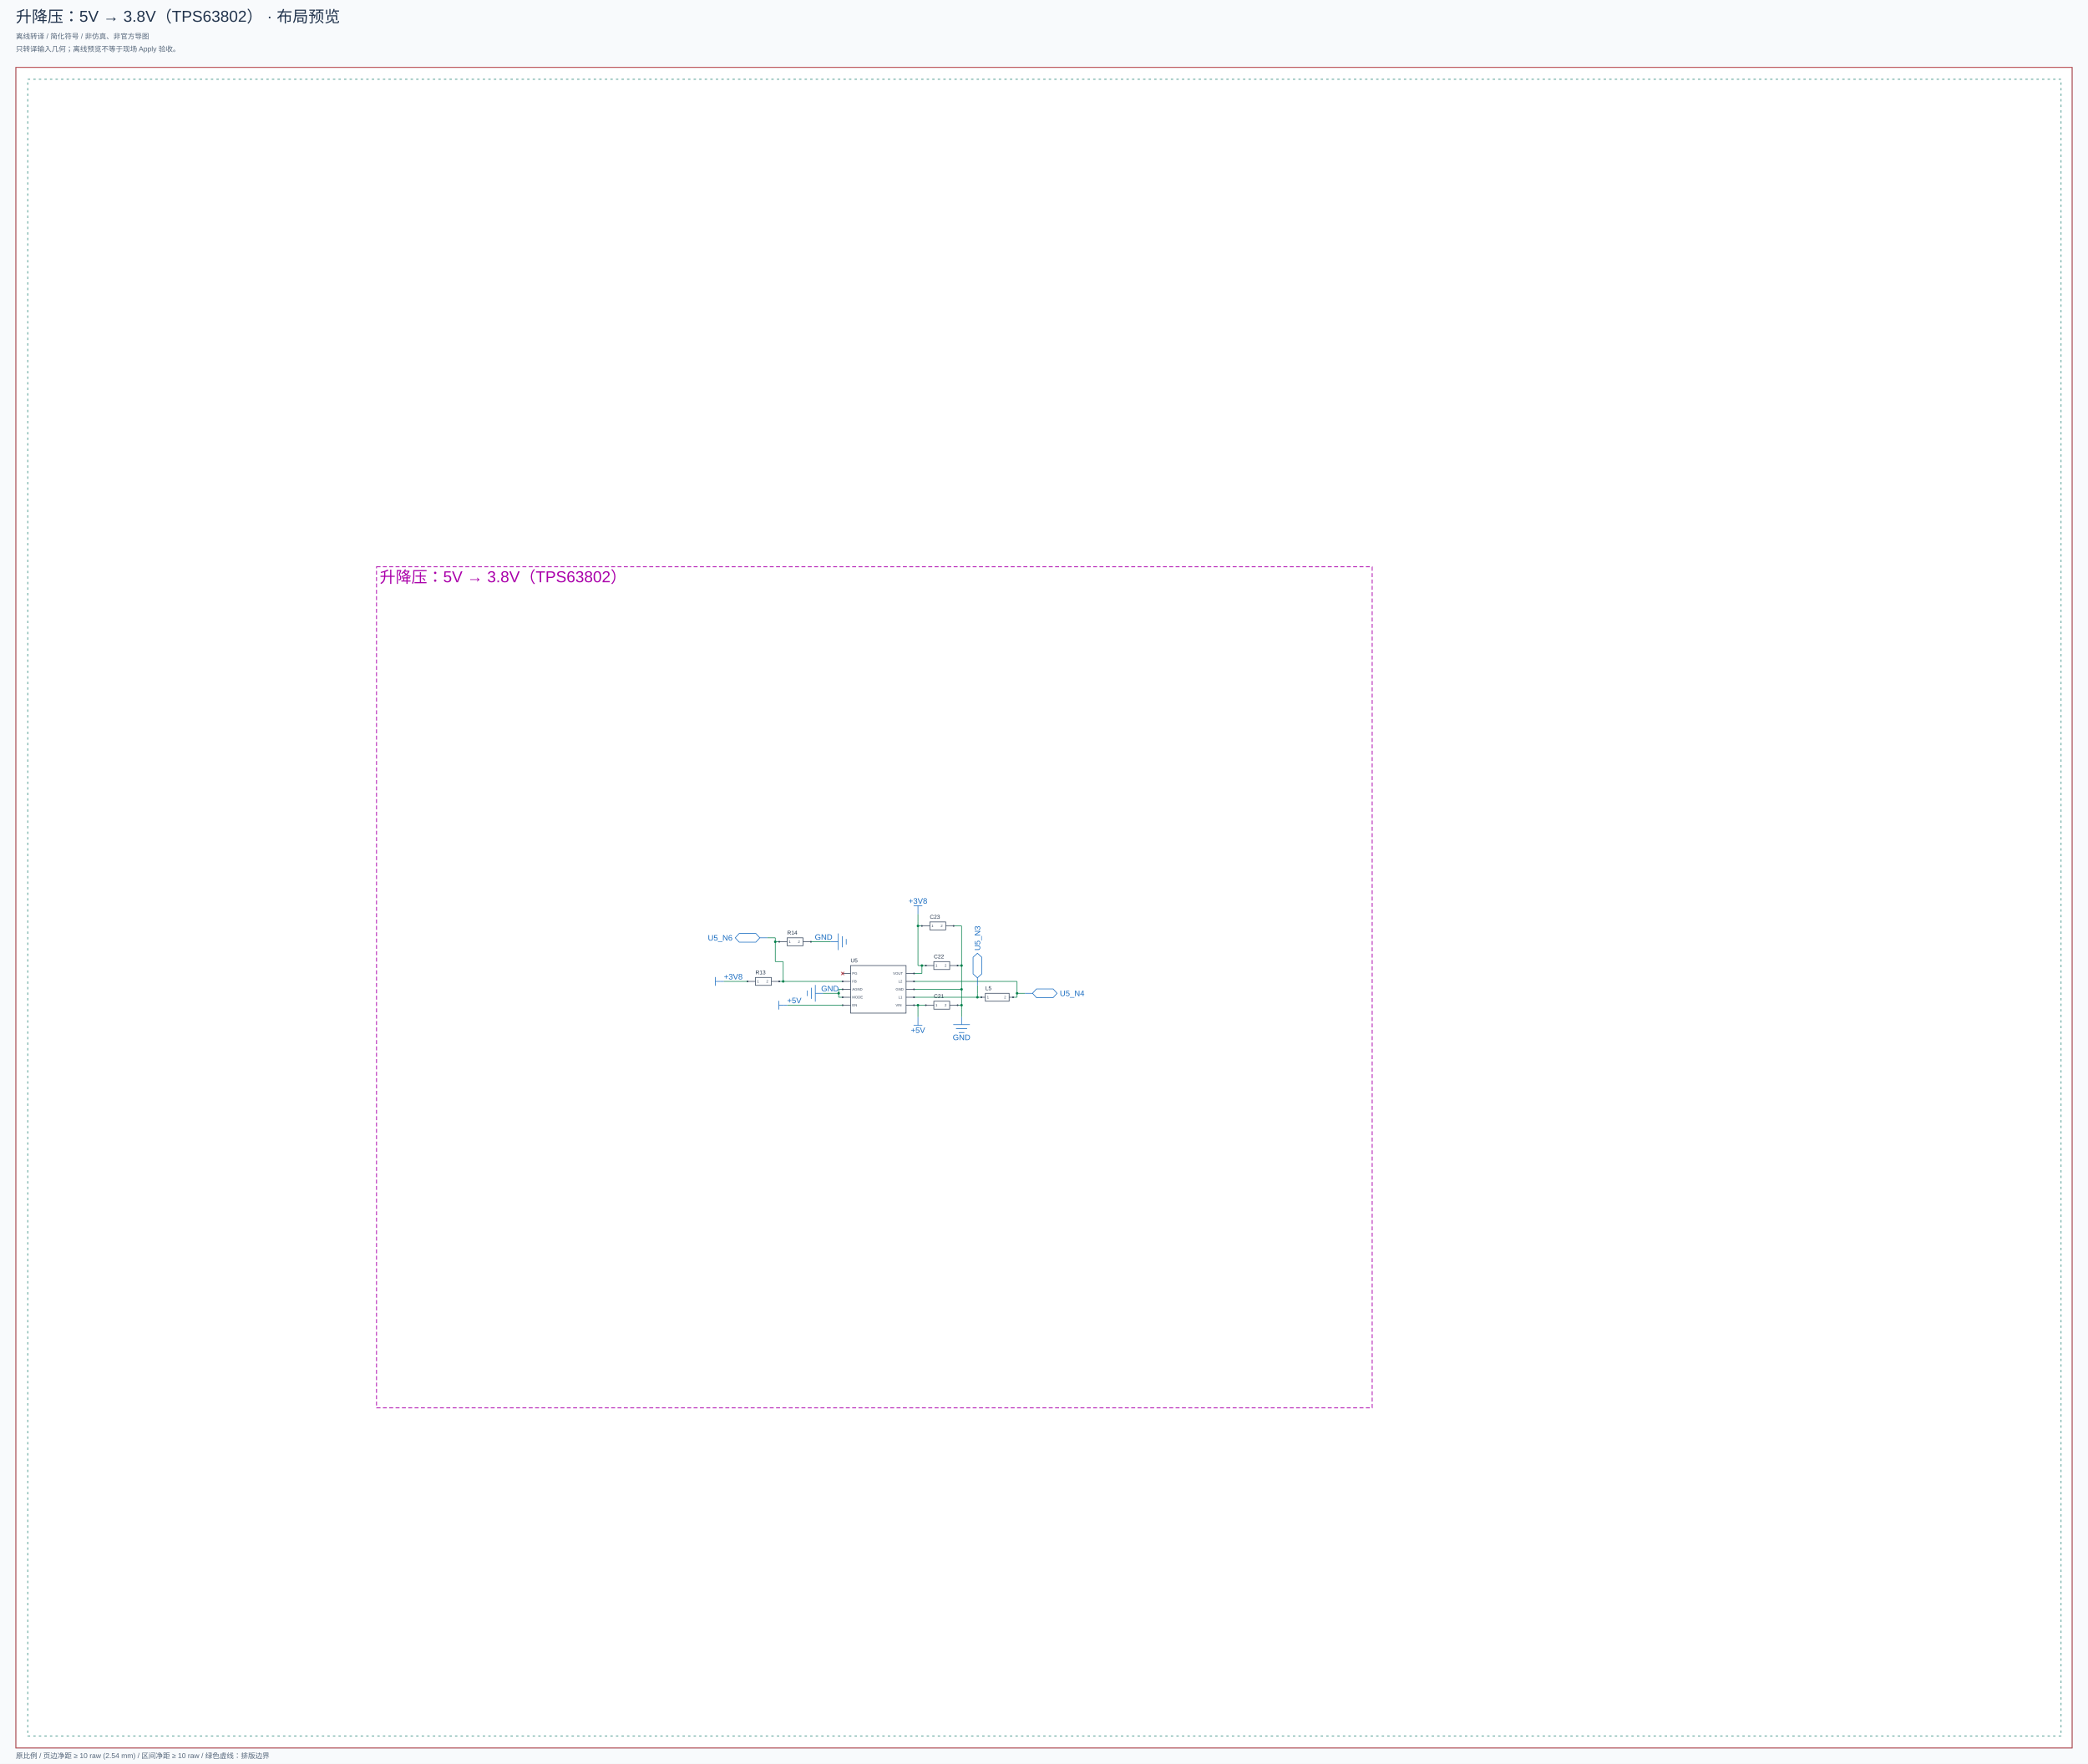
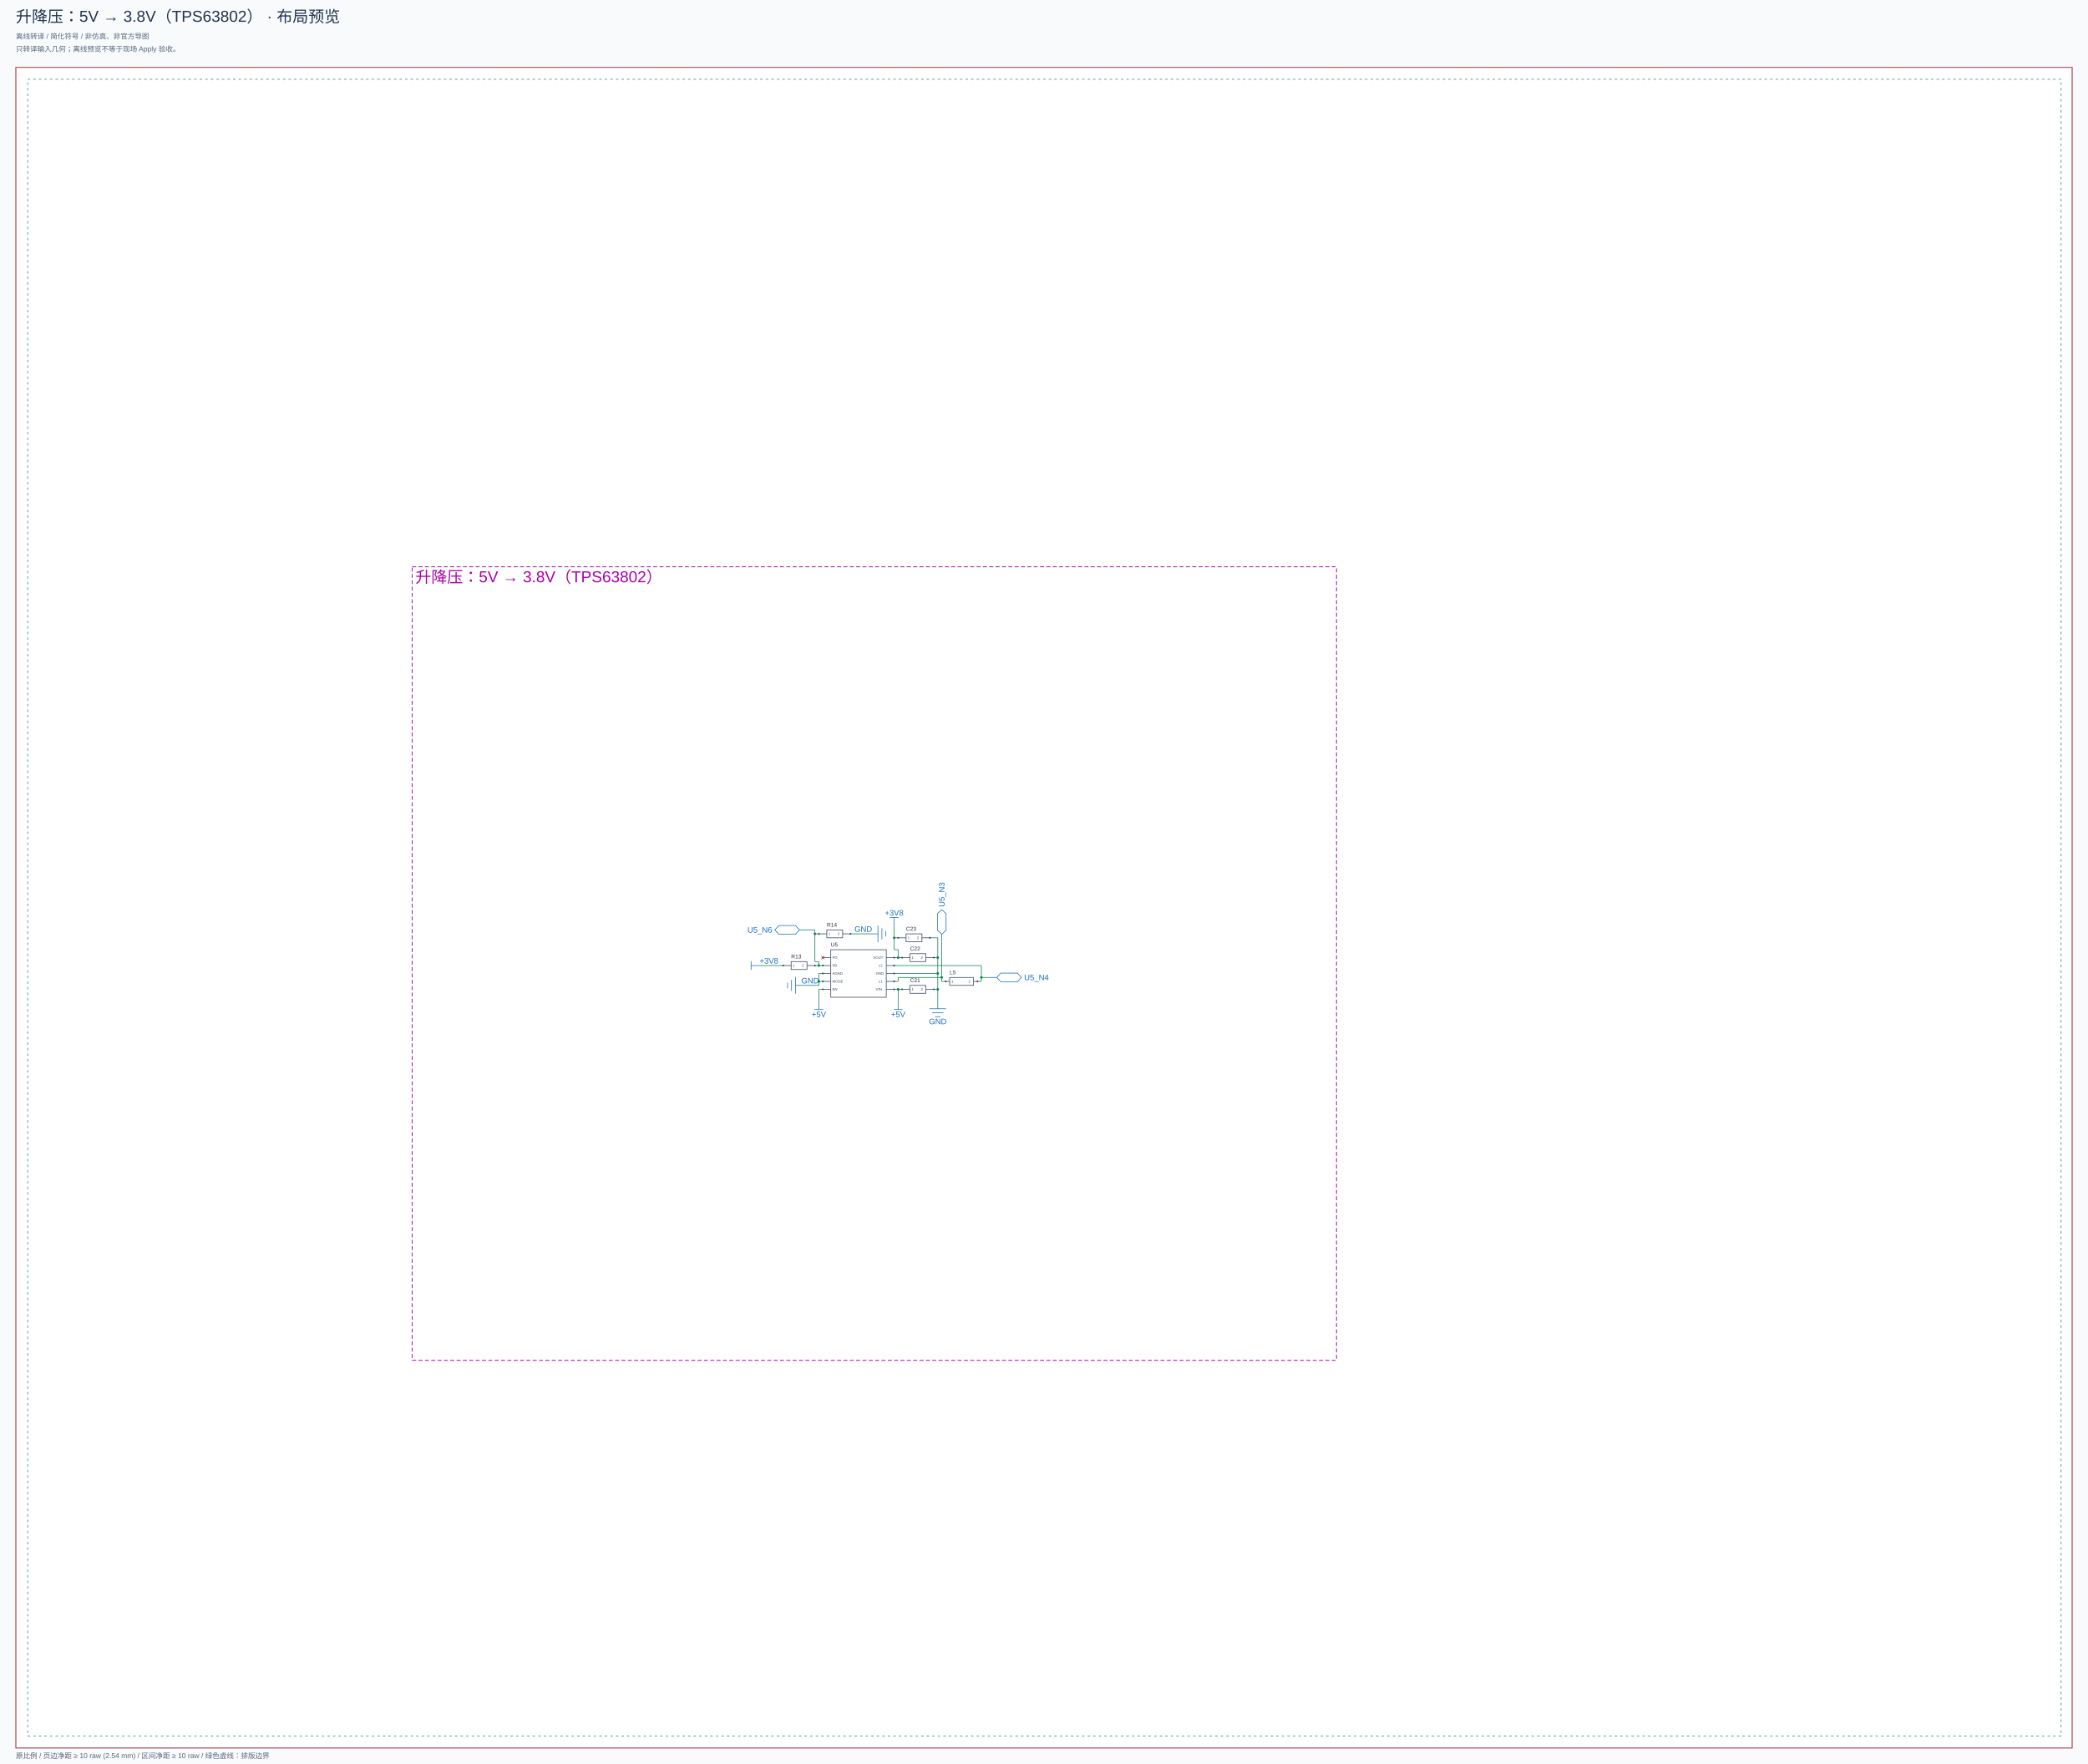
<svg xmlns="http://www.w3.org/2000/svg" width="5268" height="4450" viewBox="0 0 2634 2225">
  <rect width="100%" height="100%" fill="#f8fafc" />
  <g font-family="Arial,PingFang SC,sans-serif">
    <text x="20" y="28" font-size="20" fill="#22344d" text-anchor="start">升降压：5V → 3.8V（TPS63802） · 布局预览</text>
    <text x="20" y="49" font-size="9" fill="#546579" text-anchor="start">离线转译 / 简化符号 / 非仿真、非官方导图</text>
    <text x="20" y="65" font-size="9" fill="#546579" text-anchor="start">只转译输入几何；离线预览不等于现场 Apply 验收。</text>
    <rect x="20" y="85" width="2594" height="2120" fill="white" stroke="#94a3b8" stroke-dasharray="" />
    <rect x="20" y="85" width="2594" height="2120" fill="none" stroke="#c74747" stroke-dasharray="" />
    <rect x="35" y="100" width="2565" height="2090" fill="none" stroke="#4a998e" stroke-dasharray="3 4" />
    <text x="20" y="2218" font-size="9" fill="#546579" text-anchor="start">原比例 / 页边净距 ≥ 10 raw (2.54 mm) / 区间净距 ≥ 10 raw / 绿色虚线：排版边界</text>
-     <rect x="475" y="715" width="1256" height="1061" fill="white" stroke="#aa00aa" stroke-dasharray="5 3" />
-     <text x="479" y="735" font-size="20" fill="#aa00aa" text-anchor="start">升降压：5V → 3.8V（TPS63802）</text>
-     <path d="M1063 1258 L1058 1258" fill="none" stroke="#07814d" stroke-width="0.8" />
-     <path d="M1203 1168 L1213 1168" fill="none" stroke="#07814d" stroke-width="0.8" />
-     <path d="M1208 1218 L1213 1218" fill="none" stroke="#07814d" stroke-width="0.8" />
-     <path d="M1213 1248 L1153 1248" fill="none" stroke="#07814d" stroke-width="0.8" />
-     <path d="M1163 1218 L1163 1228" fill="none" stroke="#07814d" stroke-width="0.8" />
-     <path d="M1163 1228 L1153 1228" fill="none" stroke="#07814d" stroke-width="0.8" />
-     <path d="M1158 1218 L1163 1218" fill="none" stroke="#07814d" stroke-width="0.8" />
-     <path d="M1163 1218 L1168 1218" fill="none" stroke="#07814d" stroke-width="0.8" />
-     <path d="M978 1213 L988 1213" fill="none" stroke="#07814d" stroke-width="0.8" />
-     <path d="M988 1213 L988 1238" fill="none" stroke="#07814d" stroke-width="0.8" />
-     <path d="M983 1238 L988 1238" fill="none" stroke="#07814d" stroke-width="0.8" />
-     <path d="M988 1238 L1063 1238" fill="none" stroke="#07814d" stroke-width="0.8" />
-     <path d="M1283 1238 L1153 1238" fill="none" stroke="#07814d" stroke-width="0.8" />
-     <path d="M1058 1248 L1063 1248" fill="none" stroke="#07814d" stroke-width="0.8" />
-     <path d="M1058 1258 L1058 1248" fill="none" stroke="#07814d" stroke-width="0.8" />
-     <path d="M1208 1268 L1213 1268" fill="none" stroke="#07814d" stroke-width="0.8" />
-     <path d="M1213 1273 L1213 1268" fill="none" stroke="#07814d" stroke-width="0.8" />
-     <path d="M1213 1268 L1213 1248" fill="none" stroke="#07814d" stroke-width="0.8" />
-     <path d="M1213 1248 L1213 1218" fill="none" stroke="#07814d" stroke-width="0.8" />
-     <path d="M1213 1218 L1213 1168" fill="none" stroke="#07814d" stroke-width="0.8" />
-     <path d="M1153 1268 L1158 1268" fill="none" stroke="#07814d" stroke-width="0.8" />
-     <path d="M1158 1268 L1168 1268" fill="none" stroke="#07814d" stroke-width="0.8" />
-     <path d="M1158 1268 L1158 1273" fill="none" stroke="#07814d" stroke-width="0.8" />
-     <path d="M1158 1168 L1163 1168" fill="none" stroke="#07814d" stroke-width="0.8" />
-     <path d="M1158 1218 L1158 1168" fill="none" stroke="#07814d" stroke-width="0.8" />
-     <path d="M1158 1168 L1158 1163" fill="none" stroke="#07814d" stroke-width="0.8" />
-     <path d="M978 1188 L983 1188" fill="none" stroke="#07814d" stroke-width="0.8" />
-     <path d="M978 1213 L978 1188" fill="none" stroke="#07814d" stroke-width="0.8" />
-     <path d="M978 1188 L978 1183" fill="none" stroke="#07814d" stroke-width="0.8" />
-     <path d="M1153 1258 L1233 1258" fill="none" stroke="#07814d" stroke-width="0.8" />
-     <path d="M1233 1258 L1238 1258" fill="none" stroke="#07814d" stroke-width="0.8" />
-     <path d="M1233 1258 L1233 1253" fill="none" stroke="#07814d" stroke-width="0.8" />
-     <path d="M1278 1258 L1283 1258" fill="none" stroke="#07814d" stroke-width="0.8" />
-     <path d="M1283 1258 L1283 1238" fill="none" stroke="#07814d" stroke-width="0.8" />
-     <rect x="1073" y="1218" width="70" height="60" fill="white" stroke="#34445b" stroke-width="0.8" />
-     <text x="1073" y="1214" font-size="7" fill="#24344a" text-anchor="start">U5</text>
-     <text x="1073" y="1287" font-size="5" fill="#546579" text-anchor="start" />
-     <path d="M1073 1248 L1063 1248" fill="none" stroke="#34445b" stroke-width="0.8" />
-     <text x="1075" y="1249.5" font-size="4.5" fill="#34445b" text-anchor="start">AGND</text>
-     <circle cx="1063" cy="1248" r="1.1" fill="#34445b" />
-     <path d="M1073 1268 L1063 1268" fill="none" stroke="#34445b" stroke-width="0.8" />
-     <text x="1075" y="1269.5" font-size="4.5" fill="#34445b" text-anchor="start">EN</text>
-     <circle cx="1063" cy="1268" r="1.1" fill="#34445b" />
-     <path d="M1073 1238 L1063 1238" fill="none" stroke="#34445b" stroke-width="0.8" />
-     <text x="1075" y="1239.5" font-size="4.5" fill="#34445b" text-anchor="start">FB</text>
-     <circle cx="1063" cy="1238" r="1.1" fill="#34445b" />
-     <path d="M1143 1248 L1153 1248" fill="none" stroke="#34445b" stroke-width="0.8" />
-     <text x="1129.875" y="1249.5" font-size="4.5" fill="#34445b" text-anchor="start">GND</text>
-     <circle cx="1153" cy="1248" r="1.1" fill="#34445b" />
-     <path d="M1143 1258 L1153 1258" fill="none" stroke="#34445b" stroke-width="0.8" />
-     <text x="1133.25" y="1259.5" font-size="4.5" fill="#34445b" text-anchor="start">L1</text>
-     <circle cx="1153" cy="1258" r="1.1" fill="#34445b" />
-     <path d="M1143 1238 L1153 1238" fill="none" stroke="#34445b" stroke-width="0.8" />
-     <text x="1133.25" y="1239.5" font-size="4.5" fill="#34445b" text-anchor="start">L2</text>
-     <circle cx="1153" cy="1238" r="1.1" fill="#34445b" />
-     <path d="M1073 1258 L1063 1258" fill="none" stroke="#34445b" stroke-width="0.8" />
-     <text x="1075" y="1259.5" font-size="4.5" fill="#34445b" text-anchor="start">MODE</text>
-     <circle cx="1063" cy="1258" r="1.1" fill="#34445b" />
-     <path d="M1073 1228 L1063 1228" fill="none" stroke="#34445b" stroke-width="0.8" />
-     <text x="1075" y="1229.5" font-size="4.5" fill="#34445b" text-anchor="start">PG</text>
-     <circle cx="1063" cy="1228" r="1.1" fill="#34445b" />
-     <path d="M1061 1230 L1065 1226" fill="none" stroke="#c53b45" stroke-width="0.8" />
-     <path d="M1061 1226 L1065 1230" fill="none" stroke="#c53b45" stroke-width="0.8" />
-     <path d="M1143 1268 L1153 1268" fill="none" stroke="#34445b" stroke-width="0.8" />
-     <text x="1129.875" y="1269.5" font-size="4.5" fill="#34445b" text-anchor="start">VIN</text>
-     <circle cx="1153" cy="1268" r="1.1" fill="#34445b" />
-     <path d="M1143 1228 L1153 1228" fill="none" stroke="#34445b" stroke-width="0.8" />
-     <text x="1126.5" y="1229.5" font-size="4.5" fill="#34445b" text-anchor="start">VOUT</text>
-     <circle cx="1153" cy="1228" r="1.1" fill="#34445b" />
-     <rect x="1178" y="1263" width="20" height="10" fill="white" stroke="#34445b" stroke-width="0.8" />
-     <text x="1178" y="1259" font-size="7" fill="#24344a" text-anchor="start">C21</text>
-     <text x="1178" y="1282" font-size="5" fill="#546579" text-anchor="start" />
-     <path d="M1178 1268 L1168 1268" fill="none" stroke="#34445b" stroke-width="0.8" />
-     <text x="1180" y="1269.5" font-size="4.5" fill="#34445b" text-anchor="start">1</text>
-     <circle cx="1168" cy="1268" r="1.1" fill="#34445b" />
-     <path d="M1198 1268 L1208 1268" fill="none" stroke="#34445b" stroke-width="0.8" />
-     <text x="1191.625" y="1269.5" font-size="4.5" fill="#34445b" text-anchor="start">2</text>
-     <circle cx="1208" cy="1268" r="1.1" fill="#34445b" />
-     <rect x="1178" y="1213" width="20" height="10" fill="white" stroke="#34445b" stroke-width="0.8" />
-     <text x="1178" y="1209" font-size="7" fill="#24344a" text-anchor="start">C22</text>
-     <text x="1178" y="1232" font-size="5" fill="#546579" text-anchor="start" />
-     <path d="M1178 1218 L1168 1218" fill="none" stroke="#34445b" stroke-width="0.8" />
-     <text x="1180" y="1219.5" font-size="4.5" fill="#34445b" text-anchor="start">1</text>
-     <circle cx="1168" cy="1218" r="1.1" fill="#34445b" />
-     <path d="M1198 1218 L1208 1218" fill="none" stroke="#34445b" stroke-width="0.8" />
-     <text x="1191.625" y="1219.5" font-size="4.5" fill="#34445b" text-anchor="start">2</text>
-     <circle cx="1208" cy="1218" r="1.1" fill="#34445b" />
-     <rect x="1173" y="1163" width="20" height="10" fill="white" stroke="#34445b" stroke-width="0.8" />
-     <text x="1173" y="1159" font-size="7" fill="#24344a" text-anchor="start">C23</text>
-     <text x="1173" y="1182" font-size="5" fill="#546579" text-anchor="start" />
-     <path d="M1173 1168 L1163 1168" fill="none" stroke="#34445b" stroke-width="0.8" />
-     <text x="1175" y="1169.5" font-size="4.5" fill="#34445b" text-anchor="start">1</text>
-     <circle cx="1163" cy="1168" r="1.1" fill="#34445b" />
-     <path d="M1193 1168 L1203 1168" fill="none" stroke="#34445b" stroke-width="0.8" />
-     <text x="1186.625" y="1169.5" font-size="4.5" fill="#34445b" text-anchor="start">2</text>
-     <circle cx="1203" cy="1168" r="1.1" fill="#34445b" />
-     <rect x="1243" y="1253" width="30" height="10" fill="white" stroke="#34445b" stroke-width="0.8" />
-     <text x="1243" y="1249" font-size="7" fill="#24344a" text-anchor="start">L5</text>
-     <text x="1243" y="1272" font-size="5" fill="#546579" text-anchor="start" />
-     <path d="M1243 1258 L1238 1258" fill="none" stroke="#34445b" stroke-width="0.8" />
-     <text x="1245" y="1259.5" font-size="4.5" fill="#34445b" text-anchor="start">1</text>
-     <circle cx="1238" cy="1258" r="1.1" fill="#34445b" />
-     <path d="M1273 1258 L1278 1258" fill="none" stroke="#34445b" stroke-width="0.8" />
-     <text x="1266.625" y="1259.5" font-size="4.5" fill="#34445b" text-anchor="start">2</text>
-     <circle cx="1278" cy="1258" r="1.1" fill="#34445b" />
-     <rect x="953" y="1233" width="20" height="10" fill="white" stroke="#34445b" stroke-width="0.8" />
-     <text x="953" y="1229" font-size="7" fill="#24344a" text-anchor="start">R13</text>
-     <text x="953" y="1252" font-size="5" fill="#546579" text-anchor="start" />
-     <path d="M953 1238 L943 1238" fill="none" stroke="#34445b" stroke-width="0.8" />
-     <text x="955" y="1239.5" font-size="4.5" fill="#34445b" text-anchor="start">1</text>
-     <circle cx="943" cy="1238" r="1.1" fill="#34445b" />
-     <path d="M973 1238 L983 1238" fill="none" stroke="#34445b" stroke-width="0.8" />
-     <text x="966.625" y="1239.5" font-size="4.5" fill="#34445b" text-anchor="start">2</text>
-     <circle cx="983" cy="1238" r="1.1" fill="#34445b" />
-     <rect x="993" y="1183" width="20" height="10" fill="white" stroke="#34445b" stroke-width="0.8" />
-     <text x="993" y="1179" font-size="7" fill="#24344a" text-anchor="start">R14</text>
-     <text x="993" y="1202" font-size="5" fill="#546579" text-anchor="start" />
-     <path d="M993 1188 L983 1188" fill="none" stroke="#34445b" stroke-width="0.8" />
-     <text x="995" y="1189.5" font-size="4.5" fill="#34445b" text-anchor="start">1</text>
-     <circle cx="983" cy="1188" r="1.1" fill="#34445b" />
-     <path d="M1013 1188 L1023 1188" fill="none" stroke="#34445b" stroke-width="0.8" />
-     <text x="1006.625" y="1189.5" font-size="4.5" fill="#34445b" text-anchor="start">2</text>
-     <circle cx="1023" cy="1188" r="1.1" fill="#34445b" />
-     <path d="M1058 1253 L1038 1253" fill="none" stroke="#07814d" stroke-width="0.8" />
-     <path d="M1038 1253 L1028.5 1253" fill="none" stroke="#176bc0" stroke-width="0.8" />
-     <path d="M1028.5 1242.5 L1028.5 1263.5" fill="none" stroke="#176bc0" stroke-width="0.8" />
-     <path d="M1023.5 1246 L1023.5 1260" fill="none" stroke="#176bc0" stroke-width="0.8" />
-     <path d="M1018.5 1249.5 L1018.5 1256.5" fill="none" stroke="#176bc0" stroke-width="0.8" />
-     <text class="marker-name" transform="translate(1047 1247) rotate(0)" y="3.5" text-anchor="middle" font-size="10" textLength="16" lengthAdjust="spacingAndGlyphs" fill="#176bc0">GND</text>
-     <path d="M1213 1273 L1213 1283" fill="none" stroke="#07814d" stroke-width="0.8" />
-     <path d="M1213 1283 L1213 1292.5" fill="none" stroke="#176bc0" stroke-width="0.8" />
-     <path d="M1202.5 1292.5 L1223.5 1292.5" fill="none" stroke="#176bc0" stroke-width="0.8" />
-     <path d="M1206 1297.5 L1220 1297.5" fill="none" stroke="#176bc0" stroke-width="0.8" />
-     <path d="M1209.5 1302.5 L1216.5 1302.5" fill="none" stroke="#176bc0" stroke-width="0.8" />
-     <text class="marker-name" transform="translate(1213 1308.5) rotate(0)" y="3.5" text-anchor="middle" font-size="10" textLength="16" lengthAdjust="spacingAndGlyphs" fill="#176bc0">GND</text>
-     <path d="M1023 1188 L1048 1188" fill="none" stroke="#07814d" stroke-width="0.8" />
-     <path d="M1048 1188 L1057.5 1188" fill="none" stroke="#176bc0" stroke-width="0.8" />
-     <path d="M1057.5 1198.5 L1057.5 1177.5" fill="none" stroke="#176bc0" stroke-width="0.8" />
-     <path d="M1062.5 1195 L1062.5 1181" fill="none" stroke="#176bc0" stroke-width="0.8" />
-     <path d="M1067.5 1191.5 L1067.5 1184.5" fill="none" stroke="#176bc0" stroke-width="0.8" />
-     <text class="marker-name" transform="translate(1039 1182) rotate(0)" y="3.5" text-anchor="middle" font-size="10" textLength="16" lengthAdjust="spacingAndGlyphs" fill="#176bc0">GND</text>
-     <path d="M1063 1268 L993 1268" fill="none" stroke="#07814d" stroke-width="0.8" />
-     <path d="M993 1268 L988.5 1268" fill="none" stroke="#176bc0" stroke-width="0.8" />
-     <path d="M988.5 1268 L982.5 1268" fill="none" stroke="#176bc0" stroke-width="0.8" />
-     <path d="M982.5 1262.5 L982.5 1273.5" fill="none" stroke="#176bc0" stroke-width="0.8" />
-     <text class="marker-name" transform="translate(1002 1262) rotate(0)" y="3.5" text-anchor="middle" font-size="10" textLength="16" lengthAdjust="spacingAndGlyphs" fill="#176bc0">+5V</text>
-     <path d="M1158 1273 L1158 1283" fill="none" stroke="#07814d" stroke-width="0.8" />
-     <path d="M1158 1283 L1158 1287.5" fill="none" stroke="#176bc0" stroke-width="0.8" />
-     <path d="M1158 1287.5 L1158 1293.5" fill="none" stroke="#176bc0" stroke-width="0.8" />
-     <path d="M1152.5 1293.5 L1163.5 1293.5" fill="none" stroke="#176bc0" stroke-width="0.8" />
-     <text class="marker-name" transform="translate(1158 1299.5) rotate(0)" y="3.5" text-anchor="middle" font-size="10" textLength="16" lengthAdjust="spacingAndGlyphs" fill="#176bc0">+5V</text>
-     <path d="M1158 1163 L1158 1153" fill="none" stroke="#07814d" stroke-width="0.8" />
-     <path d="M1158 1153 L1158 1148.5" fill="none" stroke="#176bc0" stroke-width="0.8" />
-     <path d="M1158 1148.5 L1158 1142.5" fill="none" stroke="#176bc0" stroke-width="0.8" />
-     <path d="M1163.5 1142.5 L1152.5 1142.5" fill="none" stroke="#176bc0" stroke-width="0.8" />
-     <text class="marker-name" transform="translate(1158 1136.5) rotate(0)" y="3.5" text-anchor="middle" font-size="10" textLength="22" lengthAdjust="spacingAndGlyphs" fill="#176bc0">+3V8</text>
-     <path d="M943 1238 L913 1238" fill="none" stroke="#07814d" stroke-width="0.8" />
-     <path d="M913 1238 L908.5 1238" fill="none" stroke="#176bc0" stroke-width="0.8" />
-     <path d="M908.5 1238 L902.5 1238" fill="none" stroke="#176bc0" stroke-width="0.8" />
-     <path d="M902.5 1232.5 L902.5 1243.5" fill="none" stroke="#176bc0" stroke-width="0.8" />
-     <text class="marker-name" transform="translate(925 1232) rotate(0)" y="3.5" text-anchor="middle" font-size="10" textLength="22" lengthAdjust="spacingAndGlyphs" fill="#176bc0">+3V8</text>
-     <path d="M978 1183 L968 1183" fill="none" stroke="#07814d" stroke-width="0.8" />
-     <path d="M968 1183 L958.5 1183" fill="none" stroke="#176bc0" stroke-width="0.8" />
-     <polygon class="net-port" points="958.5,1183 953.5,1188.5 932.5,1188.5 927.5,1183 932.5,1177.5 953.5,1177.5 " fill="none" stroke="#176bc0" stroke-width="0.8" />
-     <text class="marker-name" transform="translate(908.5 1183) rotate(0)" y="3.5" text-anchor="middle" font-size="10" textLength="36" lengthAdjust="spacingAndGlyphs" fill="#176bc0">U5_N6</text>
-     <path d="M1233 1253 L1233 1243" fill="none" stroke="#07814d" stroke-width="0.8" />
-     <path d="M1233 1243 L1233 1233.5" fill="none" stroke="#176bc0" stroke-width="0.8" />
-     <polygon class="net-port" points="1233,1233.5 1227.5,1228.5 1227.5,1207.5 1233,1202.5 1238.5,1207.5 1238.5,1228.5 " fill="none" stroke="#176bc0" stroke-width="0.8" />
-     <text class="marker-name" transform="translate(1233 1183.5) rotate(-90)" y="3.5" text-anchor="middle" font-size="10" textLength="36" lengthAdjust="spacingAndGlyphs" fill="#176bc0">U5_N3</text>
-     <path d="M1283 1253 L1293 1253" fill="none" stroke="#07814d" stroke-width="0.8" />
-     <path d="M1293 1253 L1302.5 1253" fill="none" stroke="#176bc0" stroke-width="0.8" />
-     <polygon class="net-port" points="1302.5,1253 1307.5,1247.5 1328.5,1247.5 1333.5,1253 1328.5,1258.5 1307.5,1258.5 " fill="none" stroke="#176bc0" stroke-width="0.8" />
-     <text class="marker-name" transform="translate(1352.5 1253) rotate(0)" y="3.5" text-anchor="middle" font-size="10" textLength="36" lengthAdjust="spacingAndGlyphs" fill="#176bc0">U5_N4</text>
-     <circle class="junction" cx="978" cy="1188" r="1.6" fill="#07814d" />
-     <circle class="junction" cx="988" cy="1238" r="1.6" fill="#07814d" />
-     <circle class="junction" cx="1058" cy="1253" r="1.6" fill="#07814d" />
-     <circle class="junction" cx="1158" cy="1268" r="1.6" fill="#07814d" />
-     <circle class="junction" cx="1158" cy="1168" r="1.6" fill="#07814d" />
-     <circle class="junction" cx="1163" cy="1218" r="1.6" fill="#07814d" />
-     <circle class="junction" cx="1213" cy="1268" r="1.6" fill="#07814d" />
-     <circle class="junction" cx="1213" cy="1248" r="1.6" fill="#07814d" />
-     <circle class="junction" cx="1213" cy="1218" r="1.6" fill="#07814d" />
-     <circle class="junction" cx="1233" cy="1258" r="1.6" fill="#07814d" />
-     <circle class="junction" cx="1283" cy="1253" r="1.6" fill="#07814d" />
+     <rect x="520" y="715" width="1166" height="1001" fill="white" stroke="#aa00aa" stroke-dasharray="5 3" />
+     <text x="524" y="735" font-size="20" fill="#aa00aa" text-anchor="start">升降压：5V → 3.8V（TPS63802）</text>
+     <path d="M1033 1228 L1038 1228" fill="none" stroke="#07814d" stroke-width="0.8" />
+     <path d="M1173 1183 L1183 1183" fill="none" stroke="#07814d" stroke-width="0.8" />
+     <path d="M1178 1208 L1183 1208" fill="none" stroke="#07814d" stroke-width="0.8" />
+     <path d="M1183 1228 L1128 1228" fill="none" stroke="#07814d" stroke-width="0.8" />
+     <path d="M1128 1198 L1133 1198" fill="none" stroke="#07814d" stroke-width="0.8" />
+     <path d="M1133 1198 L1133 1208" fill="none" stroke="#07814d" stroke-width="0.8" />
+     <path d="M1128 1208 L1133 1208" fill="none" stroke="#07814d" stroke-width="0.8" />
+     <path d="M1133 1208 L1138 1208" fill="none" stroke="#07814d" stroke-width="0.8" />
+     <path d="M1028 1218 L1033 1218" fill="none" stroke="#07814d" stroke-width="0.8" />
+     <path d="M1033 1218 L1038 1218" fill="none" stroke="#07814d" stroke-width="0.8" />
+     <path d="M1028 1213 L1033 1213" fill="none" stroke="#07814d" stroke-width="0.8" />
+     <path d="M1033 1213 L1033 1218" fill="none" stroke="#07814d" stroke-width="0.8" />
+     <path d="M1188 1233 L1133 1233" fill="none" stroke="#07814d" stroke-width="0.8" />
+     <path d="M1133 1233 L1133 1238" fill="none" stroke="#07814d" stroke-width="0.8" />
+     <path d="M1133 1238 L1128 1238" fill="none" stroke="#07814d" stroke-width="0.8" />
+     <path d="M1238 1218 L1128 1218" fill="none" stroke="#07814d" stroke-width="0.8" />
+     <path d="M1033 1238 L1038 1238" fill="none" stroke="#07814d" stroke-width="0.8" />
+     <path d="M1033 1243 L1033 1238" fill="none" stroke="#07814d" stroke-width="0.8" />
+     <path d="M1033 1238 L1033 1228" fill="none" stroke="#07814d" stroke-width="0.8" />
+     <path d="M1178 1248 L1183 1248" fill="none" stroke="#07814d" stroke-width="0.8" />
+     <path d="M1183 1253 L1183 1248" fill="none" stroke="#07814d" stroke-width="0.8" />
+     <path d="M1183 1248 L1183 1228" fill="none" stroke="#07814d" stroke-width="0.8" />
+     <path d="M1183 1228 L1183 1208" fill="none" stroke="#07814d" stroke-width="0.8" />
+     <path d="M1183 1208 L1183 1183" fill="none" stroke="#07814d" stroke-width="0.8" />
+     <path d="M1038 1248 L1033 1248" fill="none" stroke="#07814d" stroke-width="0.8" />
+     <path d="M1033 1248 L1033 1253" fill="none" stroke="#07814d" stroke-width="0.8" />
+     <path d="M1128 1248 L1133 1248" fill="none" stroke="#07814d" stroke-width="0.8" />
+     <path d="M1133 1248 L1138 1248" fill="none" stroke="#07814d" stroke-width="0.8" />
+     <path d="M1133 1248 L1133 1253" fill="none" stroke="#07814d" stroke-width="0.8" />
+     <path d="M1128 1183 L1133 1183" fill="none" stroke="#07814d" stroke-width="0.8" />
+     <path d="M1128 1198 L1128 1183" fill="none" stroke="#07814d" stroke-width="0.8" />
+     <path d="M1128 1183 L1128 1178" fill="none" stroke="#07814d" stroke-width="0.8" />
+     <path d="M1028 1178 L1033 1178" fill="none" stroke="#07814d" stroke-width="0.8" />
+     <path d="M1028 1213 L1028 1178" fill="none" stroke="#07814d" stroke-width="0.8" />
+     <path d="M1028 1178 L1028 1173" fill="none" stroke="#07814d" stroke-width="0.8" />
+     <path d="M1188 1238 L1193 1238" fill="none" stroke="#07814d" stroke-width="0.8" />
+     <path d="M1188 1238 L1188 1233" fill="none" stroke="#07814d" stroke-width="0.8" />
+     <path d="M1233 1238 L1238 1238" fill="none" stroke="#07814d" stroke-width="0.8" />
+     <path d="M1238 1238 L1238 1218" fill="none" stroke="#07814d" stroke-width="0.8" />
+     <rect x="1048" y="1198" width="70" height="60" fill="white" stroke="#34445b" stroke-width="0.8" />
+     <text x="1048" y="1194" font-size="7" fill="#24344a" text-anchor="start">U5</text>
+     <text x="1048" y="1267" font-size="5" fill="#546579" text-anchor="start" />
+     <path d="M1048 1228 L1038 1228" fill="none" stroke="#34445b" stroke-width="0.8" />
+     <text x="1050" y="1229.5" font-size="4.5" fill="#34445b" text-anchor="start">AGND</text>
+     <circle cx="1038" cy="1228" r="1.1" fill="#34445b" />
+     <path d="M1048 1248 L1038 1248" fill="none" stroke="#34445b" stroke-width="0.8" />
+     <text x="1050" y="1249.5" font-size="4.5" fill="#34445b" text-anchor="start">EN</text>
+     <circle cx="1038" cy="1248" r="1.1" fill="#34445b" />
+     <path d="M1048 1218 L1038 1218" fill="none" stroke="#34445b" stroke-width="0.8" />
+     <text x="1050" y="1219.5" font-size="4.5" fill="#34445b" text-anchor="start">FB</text>
+     <circle cx="1038" cy="1218" r="1.1" fill="#34445b" />
+     <path d="M1118 1228 L1128 1228" fill="none" stroke="#34445b" stroke-width="0.8" />
+     <text x="1104.875" y="1229.5" font-size="4.5" fill="#34445b" text-anchor="start">GND</text>
+     <circle cx="1128" cy="1228" r="1.1" fill="#34445b" />
+     <path d="M1118 1238 L1128 1238" fill="none" stroke="#34445b" stroke-width="0.8" />
+     <text x="1108.25" y="1239.5" font-size="4.5" fill="#34445b" text-anchor="start">L1</text>
+     <circle cx="1128" cy="1238" r="1.1" fill="#34445b" />
+     <path d="M1118 1218 L1128 1218" fill="none" stroke="#34445b" stroke-width="0.8" />
+     <text x="1108.25" y="1219.5" font-size="4.5" fill="#34445b" text-anchor="start">L2</text>
+     <circle cx="1128" cy="1218" r="1.1" fill="#34445b" />
+     <path d="M1048 1238 L1038 1238" fill="none" stroke="#34445b" stroke-width="0.8" />
+     <text x="1050" y="1239.5" font-size="4.5" fill="#34445b" text-anchor="start">MODE</text>
+     <circle cx="1038" cy="1238" r="1.1" fill="#34445b" />
+     <path d="M1048 1208 L1038 1208" fill="none" stroke="#34445b" stroke-width="0.8" />
+     <text x="1050" y="1209.5" font-size="4.5" fill="#34445b" text-anchor="start">PG</text>
+     <circle cx="1038" cy="1208" r="1.1" fill="#34445b" />
+     <path d="M1036 1210 L1040 1206" fill="none" stroke="#c53b45" stroke-width="0.8" />
+     <path d="M1036 1206 L1040 1210" fill="none" stroke="#c53b45" stroke-width="0.8" />
+     <path d="M1118 1248 L1128 1248" fill="none" stroke="#34445b" stroke-width="0.8" />
+     <text x="1104.875" y="1249.5" font-size="4.5" fill="#34445b" text-anchor="start">VIN</text>
+     <circle cx="1128" cy="1248" r="1.1" fill="#34445b" />
+     <path d="M1118 1208 L1128 1208" fill="none" stroke="#34445b" stroke-width="0.8" />
+     <text x="1101.5" y="1209.5" font-size="4.5" fill="#34445b" text-anchor="start">VOUT</text>
+     <circle cx="1128" cy="1208" r="1.1" fill="#34445b" />
+     <rect x="1148" y="1243" width="20" height="10" fill="white" stroke="#34445b" stroke-width="0.8" />
+     <text x="1148" y="1239" font-size="7" fill="#24344a" text-anchor="start">C21</text>
+     <text x="1148" y="1262" font-size="5" fill="#546579" text-anchor="start" />
+     <path d="M1148 1248 L1138 1248" fill="none" stroke="#34445b" stroke-width="0.8" />
+     <text x="1150" y="1249.5" font-size="4.5" fill="#34445b" text-anchor="start">1</text>
+     <circle cx="1138" cy="1248" r="1.1" fill="#34445b" />
+     <path d="M1168 1248 L1178 1248" fill="none" stroke="#34445b" stroke-width="0.8" />
+     <text x="1161.625" y="1249.5" font-size="4.5" fill="#34445b" text-anchor="start">2</text>
+     <circle cx="1178" cy="1248" r="1.1" fill="#34445b" />
+     <rect x="1148" y="1203" width="20" height="10" fill="white" stroke="#34445b" stroke-width="0.8" />
+     <text x="1148" y="1199" font-size="7" fill="#24344a" text-anchor="start">C22</text>
+     <text x="1148" y="1222" font-size="5" fill="#546579" text-anchor="start" />
+     <path d="M1148 1208 L1138 1208" fill="none" stroke="#34445b" stroke-width="0.8" />
+     <text x="1150" y="1209.5" font-size="4.5" fill="#34445b" text-anchor="start">1</text>
+     <circle cx="1138" cy="1208" r="1.1" fill="#34445b" />
+     <path d="M1168 1208 L1178 1208" fill="none" stroke="#34445b" stroke-width="0.8" />
+     <text x="1161.625" y="1209.5" font-size="4.5" fill="#34445b" text-anchor="start">2</text>
+     <circle cx="1178" cy="1208" r="1.1" fill="#34445b" />
+     <rect x="1143" y="1178" width="20" height="10" fill="white" stroke="#34445b" stroke-width="0.8" />
+     <text x="1143" y="1174" font-size="7" fill="#24344a" text-anchor="start">C23</text>
+     <text x="1143" y="1197" font-size="5" fill="#546579" text-anchor="start" />
+     <path d="M1143 1183 L1133 1183" fill="none" stroke="#34445b" stroke-width="0.8" />
+     <text x="1145" y="1184.5" font-size="4.5" fill="#34445b" text-anchor="start">1</text>
+     <circle cx="1133" cy="1183" r="1.1" fill="#34445b" />
+     <path d="M1163 1183 L1173 1183" fill="none" stroke="#34445b" stroke-width="0.8" />
+     <text x="1156.625" y="1184.5" font-size="4.5" fill="#34445b" text-anchor="start">2</text>
+     <circle cx="1173" cy="1183" r="1.1" fill="#34445b" />
+     <rect x="1198" y="1233" width="30" height="10" fill="white" stroke="#34445b" stroke-width="0.8" />
+     <text x="1198" y="1229" font-size="7" fill="#24344a" text-anchor="start">L5</text>
+     <text x="1198" y="1252" font-size="5" fill="#546579" text-anchor="start" />
+     <path d="M1198 1238 L1193 1238" fill="none" stroke="#34445b" stroke-width="0.8" />
+     <text x="1200" y="1239.5" font-size="4.5" fill="#34445b" text-anchor="start">1</text>
+     <circle cx="1193" cy="1238" r="1.1" fill="#34445b" />
+     <path d="M1228 1238 L1233 1238" fill="none" stroke="#34445b" stroke-width="0.8" />
+     <text x="1221.625" y="1239.5" font-size="4.5" fill="#34445b" text-anchor="start">2</text>
+     <circle cx="1233" cy="1238" r="1.1" fill="#34445b" />
+     <rect x="998" y="1213" width="20" height="10" fill="white" stroke="#34445b" stroke-width="0.8" />
+     <text x="998" y="1209" font-size="7" fill="#24344a" text-anchor="start">R13</text>
+     <text x="998" y="1232" font-size="5" fill="#546579" text-anchor="start" />
+     <path d="M998 1218 L988 1218" fill="none" stroke="#34445b" stroke-width="0.8" />
+     <text x="1000" y="1219.5" font-size="4.5" fill="#34445b" text-anchor="start">1</text>
+     <circle cx="988" cy="1218" r="1.1" fill="#34445b" />
+     <path d="M1018 1218 L1028 1218" fill="none" stroke="#34445b" stroke-width="0.8" />
+     <text x="1011.625" y="1219.5" font-size="4.5" fill="#34445b" text-anchor="start">2</text>
+     <circle cx="1028" cy="1218" r="1.1" fill="#34445b" />
+     <rect x="1043" y="1173" width="20" height="10" fill="white" stroke="#34445b" stroke-width="0.8" />
+     <text x="1043" y="1169" font-size="7" fill="#24344a" text-anchor="start">R14</text>
+     <text x="1043" y="1192" font-size="5" fill="#546579" text-anchor="start" />
+     <path d="M1043 1178 L1033 1178" fill="none" stroke="#34445b" stroke-width="0.8" />
+     <text x="1045" y="1179.5" font-size="4.5" fill="#34445b" text-anchor="start">1</text>
+     <circle cx="1033" cy="1178" r="1.1" fill="#34445b" />
+     <path d="M1063 1178 L1073 1178" fill="none" stroke="#34445b" stroke-width="0.8" />
+     <text x="1056.625" y="1179.5" font-size="4.5" fill="#34445b" text-anchor="start">2</text>
+     <circle cx="1073" cy="1178" r="1.1" fill="#34445b" />
+     <path d="M1033 1243 L1013 1243" fill="none" stroke="#07814d" stroke-width="0.8" />
+     <path d="M1013 1243 L1003.5 1243" fill="none" stroke="#176bc0" stroke-width="0.8" />
+     <path d="M1003.5 1232.5 L1003.5 1253.5" fill="none" stroke="#176bc0" stroke-width="0.8" />
+     <path d="M998.5 1236 L998.5 1250" fill="none" stroke="#176bc0" stroke-width="0.8" />
+     <path d="M993.5 1239.5 L993.5 1246.5" fill="none" stroke="#176bc0" stroke-width="0.8" />
+     <text class="marker-name" transform="translate(1022 1237) rotate(0)" y="3.5" text-anchor="middle" font-size="10" textLength="16" lengthAdjust="spacingAndGlyphs" fill="#176bc0">GND</text>
+     <path d="M1183 1253 L1183 1263" fill="none" stroke="#07814d" stroke-width="0.8" />
+     <path d="M1183 1263 L1183 1272.5" fill="none" stroke="#176bc0" stroke-width="0.8" />
+     <path d="M1172.5 1272.5 L1193.5 1272.5" fill="none" stroke="#176bc0" stroke-width="0.8" />
+     <path d="M1176 1277.5 L1190 1277.5" fill="none" stroke="#176bc0" stroke-width="0.8" />
+     <path d="M1179.5 1282.5 L1186.5 1282.5" fill="none" stroke="#176bc0" stroke-width="0.8" />
+     <text class="marker-name" transform="translate(1183 1288.5) rotate(0)" y="3.5" text-anchor="middle" font-size="10" textLength="16" lengthAdjust="spacingAndGlyphs" fill="#176bc0">GND</text>
+     <path d="M1073 1178 L1098 1178" fill="none" stroke="#07814d" stroke-width="0.8" />
+     <path d="M1098 1178 L1107.5 1178" fill="none" stroke="#176bc0" stroke-width="0.8" />
+     <path d="M1107.5 1188.5 L1107.5 1167.5" fill="none" stroke="#176bc0" stroke-width="0.8" />
+     <path d="M1112.5 1185 L1112.5 1171" fill="none" stroke="#176bc0" stroke-width="0.8" />
+     <path d="M1117.5 1181.5 L1117.5 1174.5" fill="none" stroke="#176bc0" stroke-width="0.8" />
+     <text class="marker-name" transform="translate(1089 1172) rotate(0)" y="3.5" text-anchor="middle" font-size="10" textLength="16" lengthAdjust="spacingAndGlyphs" fill="#176bc0">GND</text>
+     <path d="M1033 1253 L1033 1263" fill="none" stroke="#07814d" stroke-width="0.8" />
+     <path d="M1033 1263 L1033 1267.5" fill="none" stroke="#176bc0" stroke-width="0.8" />
+     <path d="M1033 1267.5 L1033 1273.5" fill="none" stroke="#176bc0" stroke-width="0.8" />
+     <path d="M1027.5 1273.5 L1038.5 1273.5" fill="none" stroke="#176bc0" stroke-width="0.8" />
+     <text class="marker-name" transform="translate(1033 1279.5) rotate(0)" y="3.5" text-anchor="middle" font-size="10" textLength="16" lengthAdjust="spacingAndGlyphs" fill="#176bc0">+5V</text>
+     <path d="M1133 1253 L1133 1263" fill="none" stroke="#07814d" stroke-width="0.8" />
+     <path d="M1133 1263 L1133 1267.5" fill="none" stroke="#176bc0" stroke-width="0.8" />
+     <path d="M1133 1267.5 L1133 1273.5" fill="none" stroke="#176bc0" stroke-width="0.8" />
+     <path d="M1127.5 1273.5 L1138.5 1273.5" fill="none" stroke="#176bc0" stroke-width="0.8" />
+     <text class="marker-name" transform="translate(1133 1279.5) rotate(0)" y="3.5" text-anchor="middle" font-size="10" textLength="16" lengthAdjust="spacingAndGlyphs" fill="#176bc0">+5V</text>
+     <path d="M1128 1178 L1128 1168" fill="none" stroke="#07814d" stroke-width="0.8" />
+     <path d="M1128 1168 L1128 1163.5" fill="none" stroke="#176bc0" stroke-width="0.8" />
+     <path d="M1128 1163.5 L1128 1157.5" fill="none" stroke="#176bc0" stroke-width="0.8" />
+     <path d="M1133.5 1157.5 L1122.5 1157.5" fill="none" stroke="#176bc0" stroke-width="0.8" />
+     <text class="marker-name" transform="translate(1128 1151.5) rotate(0)" y="3.5" text-anchor="middle" font-size="10" textLength="22" lengthAdjust="spacingAndGlyphs" fill="#176bc0">+3V8</text>
+     <path d="M988 1218 L958 1218" fill="none" stroke="#07814d" stroke-width="0.8" />
+     <path d="M958 1218 L953.5 1218" fill="none" stroke="#176bc0" stroke-width="0.8" />
+     <path d="M953.5 1218 L947.5 1218" fill="none" stroke="#176bc0" stroke-width="0.8" />
+     <path d="M947.5 1212.5 L947.5 1223.5" fill="none" stroke="#176bc0" stroke-width="0.8" />
+     <text class="marker-name" transform="translate(970 1212) rotate(0)" y="3.5" text-anchor="middle" font-size="10" textLength="22" lengthAdjust="spacingAndGlyphs" fill="#176bc0">+3V8</text>
+     <path d="M1028 1173 L1018 1173" fill="none" stroke="#07814d" stroke-width="0.8" />
+     <path d="M1018 1173 L1008.5 1173" fill="none" stroke="#176bc0" stroke-width="0.8" />
+     <polygon class="net-port" points="1008.5,1173 1003.5,1178.5 982.5,1178.5 977.5,1173 982.5,1167.5 1003.5,1167.5 " fill="none" stroke="#176bc0" stroke-width="0.8" />
+     <text class="marker-name" transform="translate(958.5 1173) rotate(0)" y="3.5" text-anchor="middle" font-size="10" textLength="36" lengthAdjust="spacingAndGlyphs" fill="#176bc0">U5_N6</text>
+     <path d="M1188 1233 L1188 1188" fill="none" stroke="#07814d" stroke-width="0.8" />
+     <path d="M1188 1188 L1188 1178.5" fill="none" stroke="#176bc0" stroke-width="0.8" />
+     <polygon class="net-port" points="1188,1178.5 1182.5,1173.5 1182.5,1152.5 1188,1147.5 1193.5,1152.5 1193.5,1173.5 " fill="none" stroke="#176bc0" stroke-width="0.8" />
+     <text class="marker-name" transform="translate(1188 1128.5) rotate(-90)" y="3.5" text-anchor="middle" font-size="10" textLength="36" lengthAdjust="spacingAndGlyphs" fill="#176bc0">U5_N3</text>
+     <path d="M1238 1233 L1248 1233" fill="none" stroke="#07814d" stroke-width="0.8" />
+     <path d="M1248 1233 L1257.5 1233" fill="none" stroke="#176bc0" stroke-width="0.8" />
+     <polygon class="net-port" points="1257.5,1233 1262.5,1227.5 1283.5,1227.5 1288.5,1233 1283.5,1238.5 1262.5,1238.5 " fill="none" stroke="#176bc0" stroke-width="0.8" />
+     <text class="marker-name" transform="translate(1307.5 1233) rotate(0)" y="3.5" text-anchor="middle" font-size="10" textLength="36" lengthAdjust="spacingAndGlyphs" fill="#176bc0">U5_N4</text>
+     <circle class="junction" cx="1028" cy="1178" r="1.6" fill="#07814d" />
+     <circle class="junction" cx="1033" cy="1238" r="1.6" fill="#07814d" />
+     <circle class="junction" cx="1033" cy="1218" r="1.6" fill="#07814d" />
+     <circle class="junction" cx="1128" cy="1183" r="1.6" fill="#07814d" />
+     <circle class="junction" cx="1133" cy="1248" r="1.6" fill="#07814d" />
+     <circle class="junction" cx="1133" cy="1208" r="1.6" fill="#07814d" />
+     <circle class="junction" cx="1183" cy="1248" r="1.6" fill="#07814d" />
+     <circle class="junction" cx="1183" cy="1228" r="1.6" fill="#07814d" />
+     <circle class="junction" cx="1183" cy="1208" r="1.6" fill="#07814d" />
+     <circle class="junction" cx="1188" cy="1233" r="1.6" fill="#07814d" />
+     <circle class="junction" cx="1238" cy="1233" r="1.6" fill="#07814d" />
  </g>
</svg>
